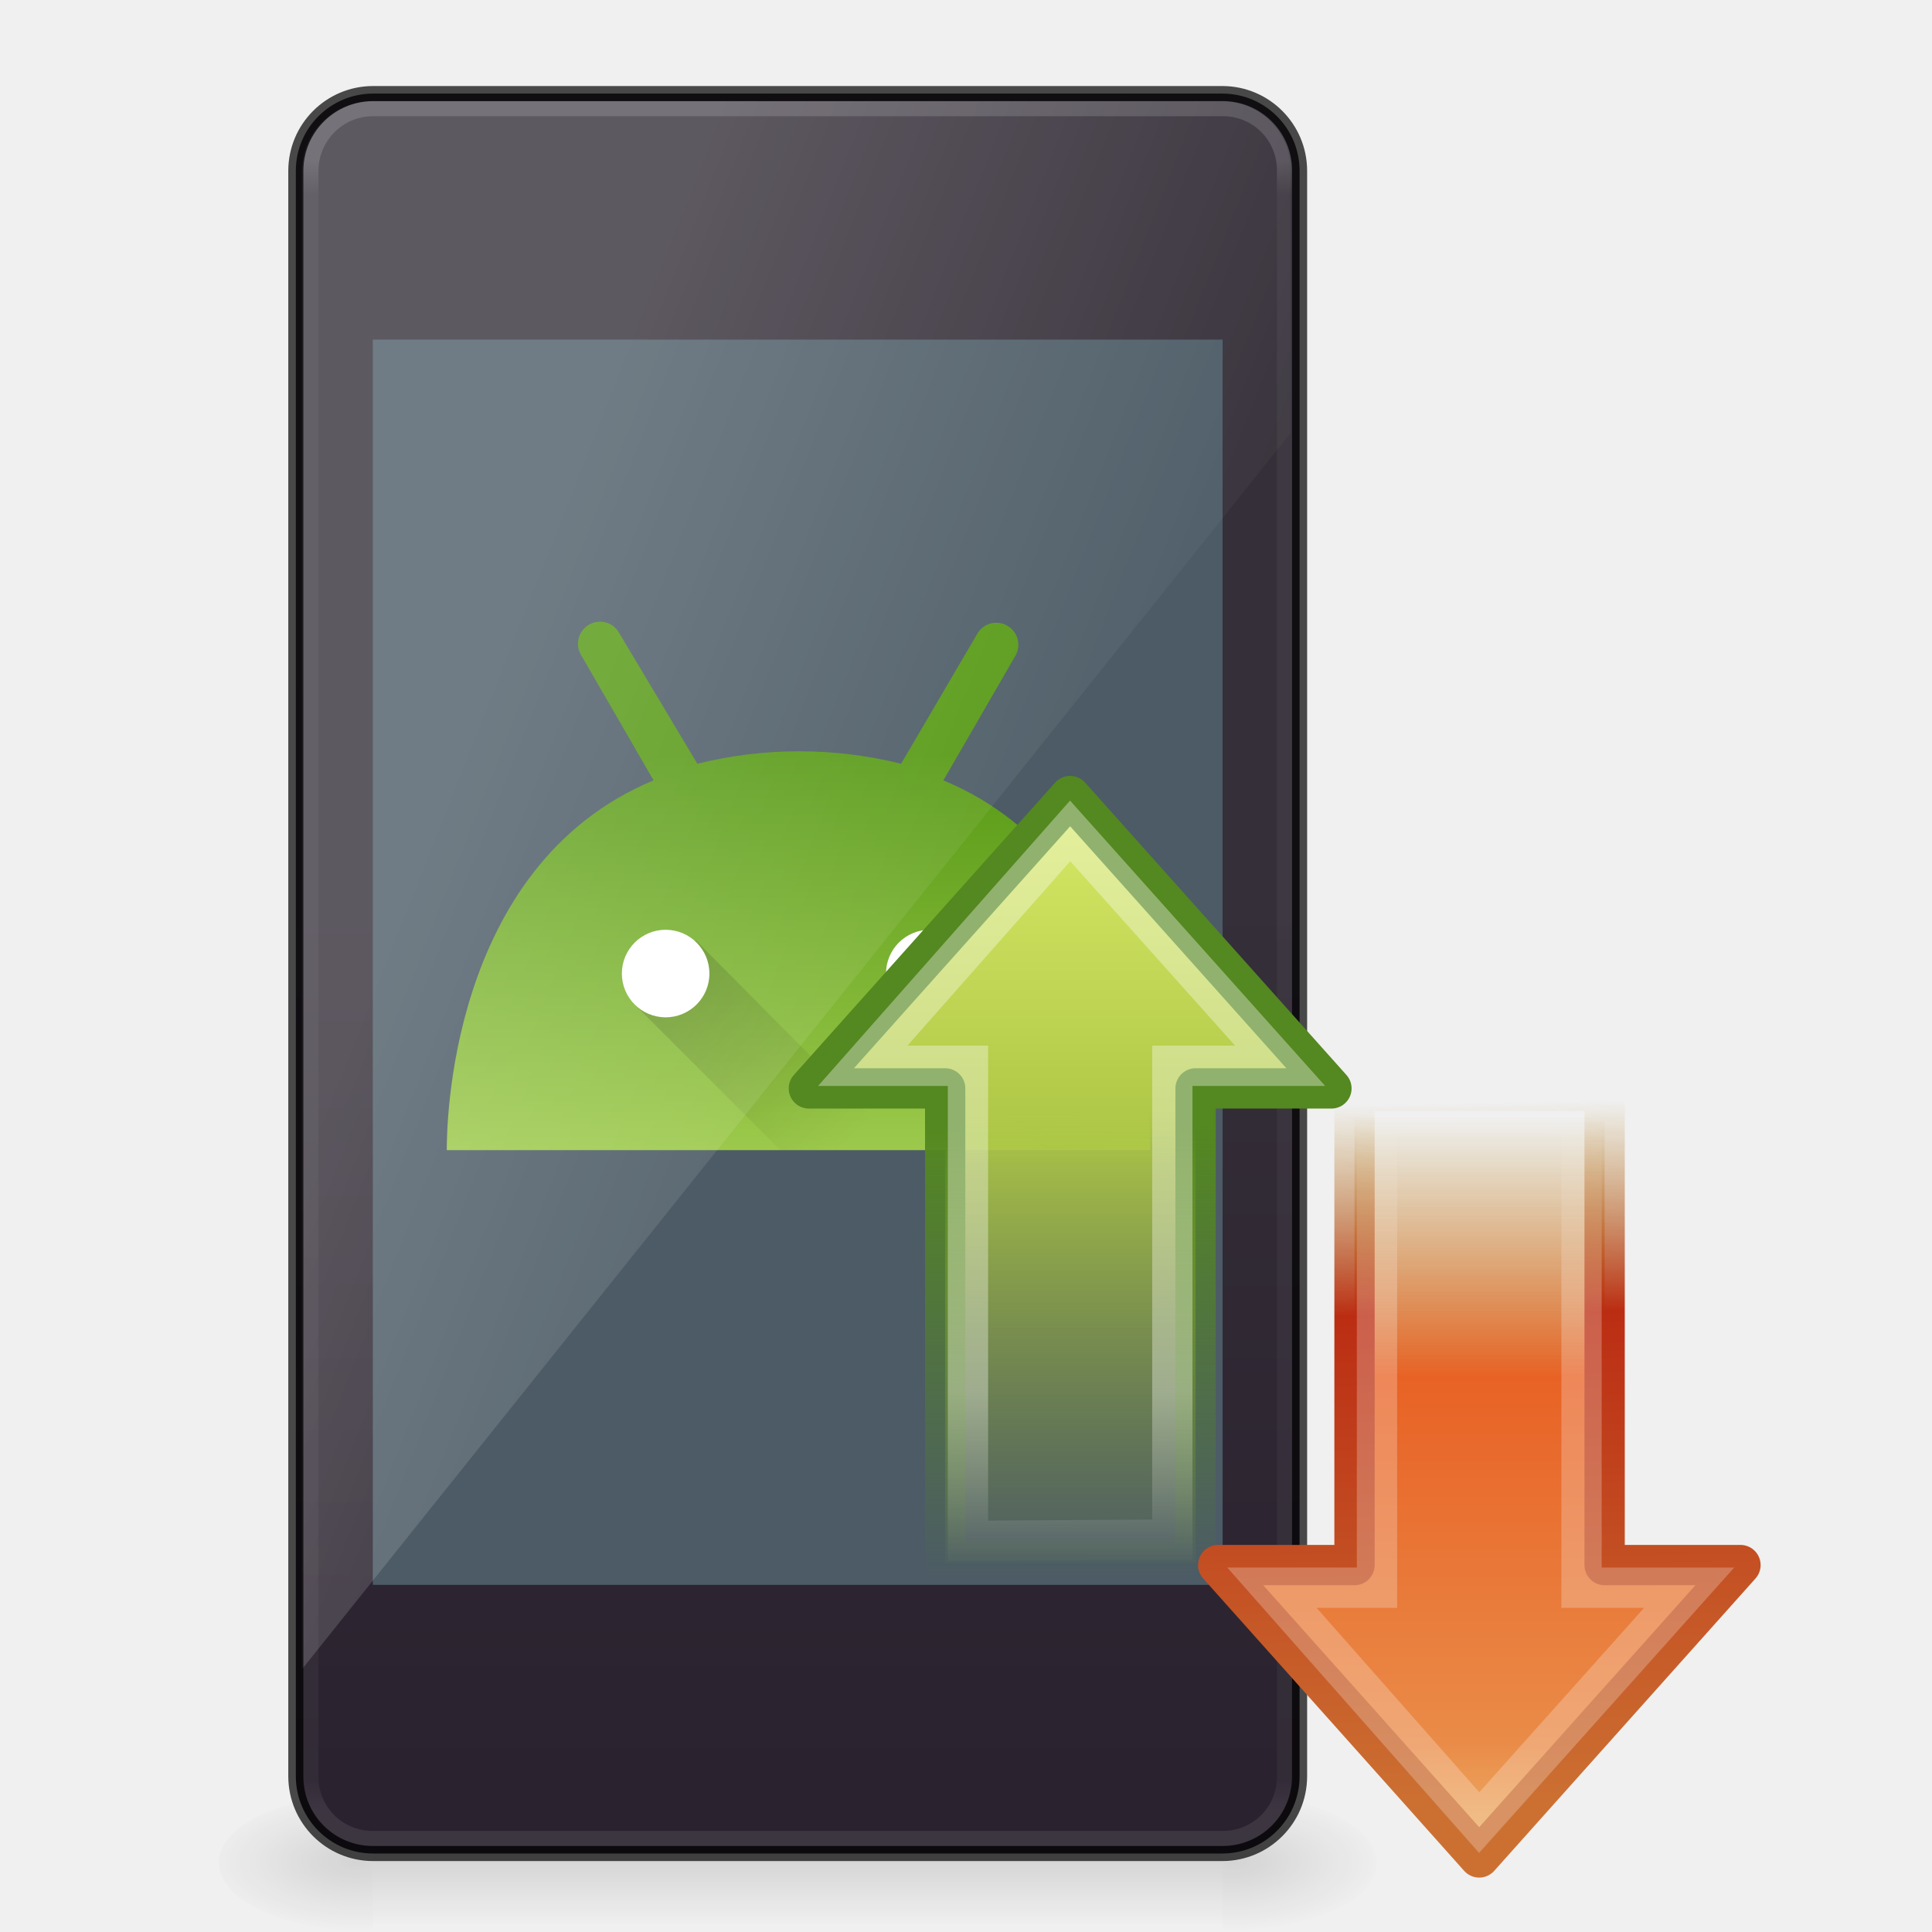
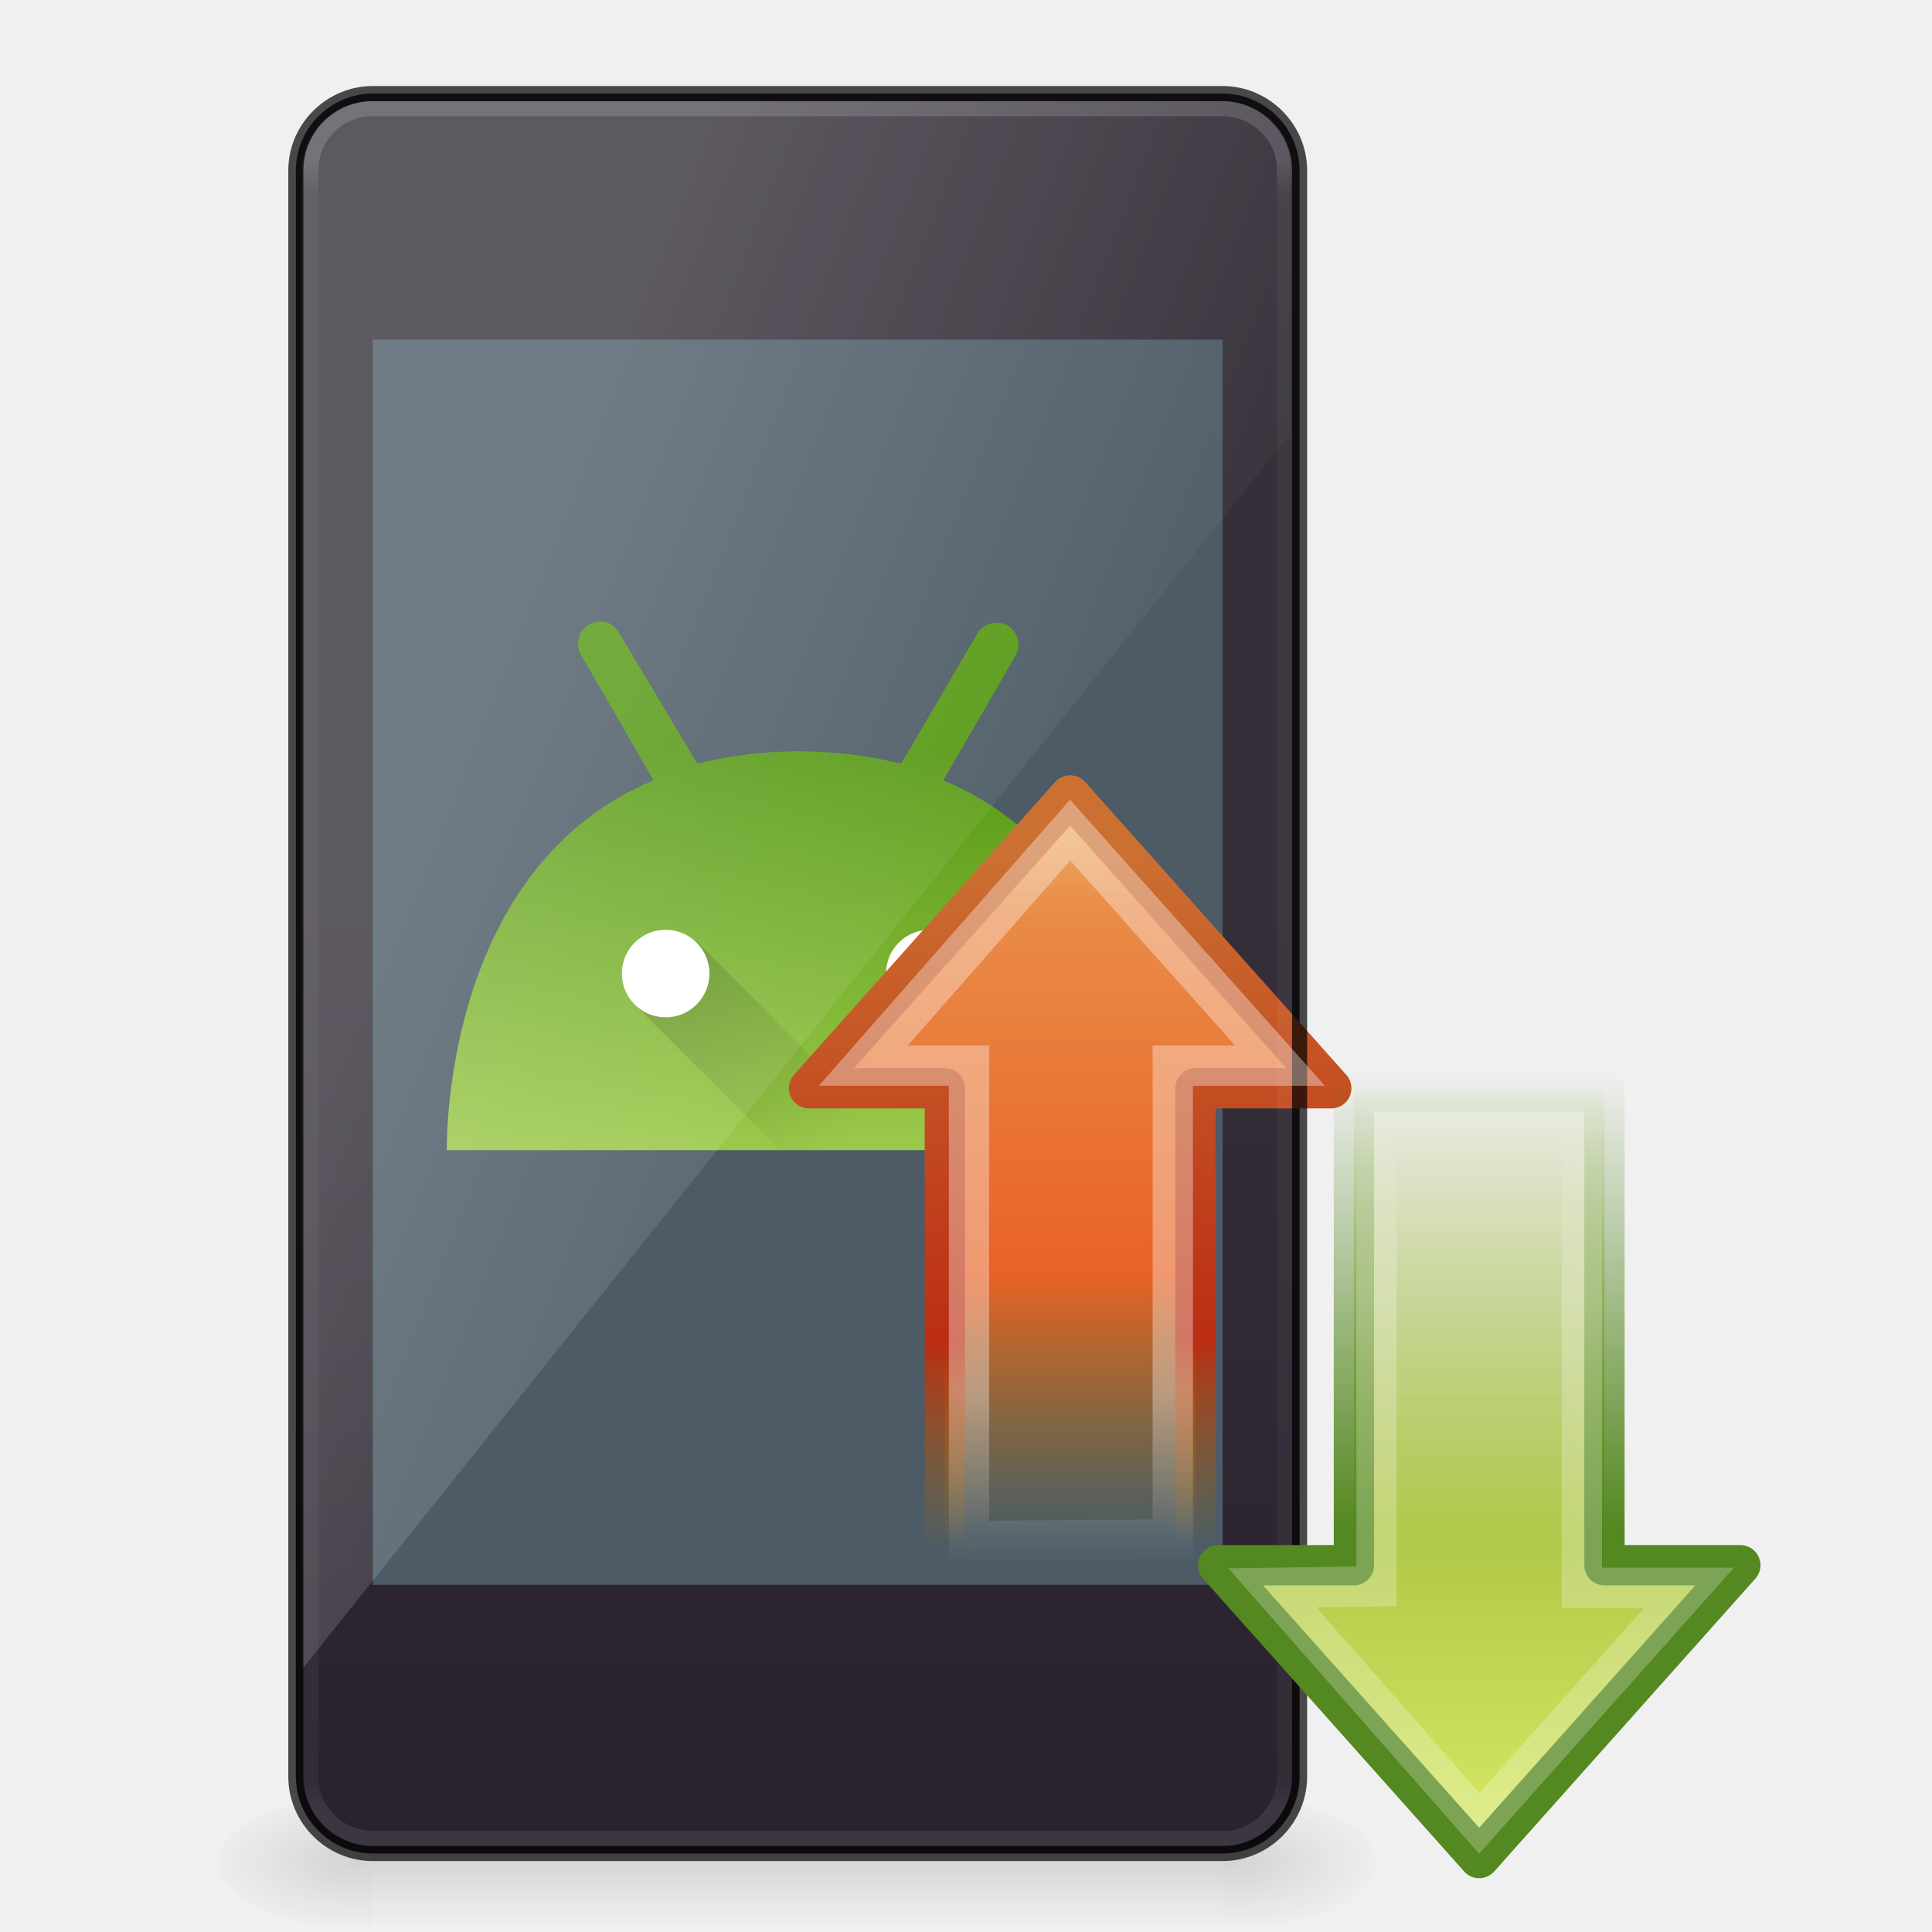
- <svg xmlns="http://www.w3.org/2000/svg" xmlns:xlink="http://www.w3.org/1999/xlink" viewBox="0 0 128 128">
-   <defs>
-     <style>.a{opacity:0.4;}.b,.c,.d{opacity:0.3;}.b,.c,.d,.e,.i,.j,.l,.m,.n,.p,.r{isolation:isolate;}.b{fill:url(#a);}.c{fill:url(#b);}.d{fill:url(#c);}.e,.i,.j,.l{opacity:0.2;}.e{fill:url(#d);}.f{fill:url(#e);}.g{fill:#4c5b66;}.h{fill:url(#f);}.i{fill:url(#g);}.j{fill:url(#h);}.k{fill:#fff;}.l{fill:url(#i);}.m,.n,.p,.r{fill:none;}.m{stroke:#000;opacity:0.7;}.n,.o,.q{stroke-linecap:round;stroke-linejoin:round;}.n{opacity:0.15;stroke:url(#j);}.o,.p,.q,.r{stroke-width:2.67px;}.o{fill:url(#k);stroke:url(#l);}.p{opacity:0.35;stroke:url(#m);}.q{fill:url(#n);stroke:url(#o);}.r{opacity:0.24;stroke:url(#p);}</style>
-     <linearGradient id="a" x1="-276.64" y1="-199.97" x2="-276.64" y2="-209.02" gradientTransform="matrix(1.66, 0, 0, -1.02, 512.07, -85.6)" gradientUnits="userSpaceOnUse">
-       <stop offset="0" stop-opacity="0" />
-       <stop offset="0.5" />
-       <stop offset="1" stop-opacity="0" />
+ <svg xmlns="http://www.w3.org/2000/svg" version="1.1" id="圖層_1" x="0px" y="0px" viewBox="0 0 128 128" style="enable-background:new 0 0 128 128;" xml:space="preserve">
+   <style type="text/css">
+ 	.st0{opacity:0.4;}
+ 	.st1{opacity:0.3;fill:url(#SVGID_1_);enable-background:new    ;}
+ 	.st2{opacity:0.3;fill:url(#SVGID_2_);enable-background:new    ;}
+ 	.st3{opacity:0.3;fill:url(#SVGID_3_);enable-background:new    ;}
+ 	.st4{opacity:0.2;fill:url(#SVGID_4_);enable-background:new    ;}
+ 	.st5{fill:url(#SVGID_5_);}
+ 	.st6{fill:#4C5B66;}
+ 	.st7{fill:url(#SVGID_6_);}
+ 	.st8{opacity:0.2;fill:url(#SVGID_7_);enable-background:new    ;}
+ 	.st9{opacity:0.2;fill:url(#SVGID_8_);enable-background:new    ;}
+ 	.st10{fill:#FFFFFF;}
+ 	.st11{fill:url(#SVGID_9_);stroke:url(#SVGID_10_);stroke-width:2.67;stroke-linecap:round;stroke-linejoin:round;}
+ 	.st12{opacity:0.2;fill:url(#SVGID_11_);enable-background:new    ;}
+ 	.st13{opacity:0.7;fill:none;stroke:#000000;enable-background:new    ;}
+ 	.st14{opacity:0.15;fill:none;stroke:url(#SVGID_12_);stroke-linecap:round;stroke-linejoin:round;enable-background:new    ;}
+ 	.st15{fill:url(#SVGID_13_);stroke:url(#SVGID_14_);stroke-width:2.67;stroke-linecap:round;stroke-linejoin:round;}
+ 	.st16{opacity:0.35;fill:none;stroke:url(#SVGID_15_);stroke-width:2.67;enable-background:new    ;}
+ 	.st17{opacity:0.24;fill:none;stroke:url(#SVGID_16_);stroke-width:2.67;enable-background:new    ;}
+ </style>
+   <g class="st0">
+     <linearGradient id="SVGID_1_" gradientUnits="userSpaceOnUse" x1="-580.795" y1="1019.676" x2="-580.795" y2="1028.726" gradientTransform="matrix(1.66 0 0 1.02 1016.97 -921.7)">
+       <stop offset="0" style="stop-color:#000000;stop-opacity:0" />
+       <stop offset="0.5" style="stop-color:#000000" />
+       <stop offset="1" style="stop-color:#000000;stop-opacity:0" />
    </linearGradient>
-     <radialGradient id="b" cx="-549.59" cy="61.45" r="2.22" gradientTransform="matrix(4.6, 0, 0, -2.07, 2609.77, 250.55)" gradientUnits="userSpaceOnUse">
-       <stop offset="0" />
-       <stop offset="1" stop-opacity="0" />
+     <rect x="24.7" y="118.8" class="st1" width="56.3" height="9.2" />
+     <radialGradient id="SVGID_2_" cx="-1148.286" cy="497.173" r="2.22" gradientTransform="matrix(4.6 0 0 2.07 5363.77 -905.8)" gradientUnits="userSpaceOnUse">
+       <stop offset="0" style="stop-color:#000000" />
+       <stop offset="1" style="stop-color:#000000;stop-opacity:0" />
    </radialGradient>
-     <radialGradient id="c" cx="-877.25" cy="61.45" r="2.22" gradientTransform="translate(-4011.77 250.55) rotate(180) scale(4.6 2.07)" xlink:href="#b" />
-     <radialGradient id="d" cx="52.8" cy="-7253.51" r="34.8" gradientTransform="matrix(1, 0, 0, -0.07, 0, -392.79)" xlink:href="#b" />
-     <linearGradient id="e" x1="-213.43" y1="129.43" x2="-213.43" y2="152.58" gradientTransform="matrix(1.42, 0, 0, -3.51, 355.92, 594.48)" gradientUnits="userSpaceOnUse">
-       <stop offset="0" stop-color="#261e2b" />
-       <stop offset="1" stop-color="#352f39" />
-     </linearGradient>
-     <linearGradient id="f" x1="52.9" y1="-269.93" x2="52.9" y2="-296.13" gradientTransform="matrix(1, 0, 0, -1, 0, -220)" gradientUnits="userSpaceOnUse">
-       <stop offset="0" stop-color="#569914" />
-       <stop offset="1" stop-color="#9cc94b" />
-     </linearGradient>
-     <linearGradient id="g" x1="58.69" y1="-281.54" x2="73.24" y2="-296.09" gradientTransform="matrix(1, 0, 0, -1, 0, -220)" xlink:href="#b" />
-     <linearGradient id="h" x1="41.2" y1="-281.55" x2="55.76" y2="-296.11" gradientTransform="matrix(1, 0, 0, -1, 0, -220)" xlink:href="#b" />
-     <linearGradient id="i" x1="-278" y1="225.2" x2="-267.76" y2="209.85" gradientTransform="matrix(1.6, 0, 0, -6.07, 489.4, 1381.35)" gradientUnits="userSpaceOnUse">
-       <stop offset="0" stop-color="#fff" />
-       <stop offset="1" stop-color="#fff" stop-opacity="0" />
-     </linearGradient>
-     <linearGradient id="j" x1="-286.55" y1="120.62" x2="-286.55" y2="83.6" gradientTransform="matrix(1.66, 0, 0, -2.95, 528.52, 366.51)" gradientUnits="userSpaceOnUse">
-       <stop offset="0" stop-color="#fff" />
-       <stop offset="0.02" stop-color="#fff" stop-opacity="0.3" />
-       <stop offset="0.98" stop-color="#fff" stop-opacity="0.25" />
-       <stop offset="1" stop-color="#fff" stop-opacity="0.6" />
-     </linearGradient>
-     <linearGradient id="k" x1="248.23" y1="-281.46" x2="157.24" y2="-281.46" gradientTransform="translate(-84.4 -34.33) rotate(90) scale(0.56 0.55)" gradientUnits="userSpaceOnUse">
-       <stop offset="0" stop-color="#8cab2a" stop-opacity="0" />
-       <stop offset="0.61" stop-color="#b1c948" />
-       <stop offset="1" stop-color="#d7e866" />
-     </linearGradient>
-     <linearGradient id="l" x1="-497.44" y1="472.51" x2="-497.44" y2="499.89" gradientTransform="matrix(-1.1, 0, 0, 1.11, -474.23, -450)" gradientUnits="userSpaceOnUse">
-       <stop offset="0" stop-color="#548820" />
-       <stop offset="1" stop-color="#548820" stop-opacity="0" />
-     </linearGradient>
-     <linearGradient id="m" x1="-634.85" y1="-250.03" x2="-653.55" y2="-250.03" gradientTransform="matrix(0, -0.63, -0.59, 0, -75.95, -307.79)" xlink:href="#i" />
-     <linearGradient id="n" x1="-701.85" y1="-297.95" x2="-613.76" y2="-297.95" gradientTransform="matrix(0, -0.56, -0.55, 0, -66.39, -269.77)" gradientUnits="userSpaceOnUse">
-       <stop offset="0" stop-color="#ecb56c" />
-       <stop offset="0.16" stop-color="#ea8b48" />
-       <stop offset="0.65" stop-color="#e86225" />
-       <stop offset="1" stop-color="#b07c0b" stop-opacity="0" />
-     </linearGradient>
-     <linearGradient id="o" x1="-506.02" y1="23.78" x2="-505.21" y2="65.66" gradientTransform="translate(-456.22 145.89) rotate(180) scale(1.1 1.11)" gradientUnits="userSpaceOnUse">
-       <stop offset="0" stop-color="#cc7032" />
-       <stop offset="0.7" stop-color="#bb2d13" />
-       <stop offset="1" stop-color="#a87300" stop-opacity="0" />
-     </linearGradient>
-     <linearGradient id="p" x1="130.29" y1="-265.51" x2="111.6" y2="-265.51" gradientTransform="translate(-57.94 3.68) rotate(90) scale(0.63 0.59)" xlink:href="#i" />
-   </defs>
-   <g class="a">
-     <rect class="b" x="24.7" y="118.8" width="56.3" height="9.2" />
-     <path class="c" d="M81,118.8V128c5.6,0,10.2-2,10.2-4.6S86.6,118.8,81,118.8Z" />
-     <path class="d" d="M24.7,118.8V128c-5.6,0-10.2-2-10.2-4.6S19.1,118.8,24.7,118.8Z" />
+     <path class="st2" d="M81,118.8v9.2c5.6,0,10.2-2,10.2-4.6S86.6,118.8,81,118.8z" />
+     <radialGradient id="SVGID_3_" cx="-1808.554" cy="497.173" r="2.22" gradientTransform="matrix(-4.6 0 0 2.07 -8295.77 -905.8)" gradientUnits="userSpaceOnUse">
+       <stop offset="0" style="stop-color:#000000" />
+       <stop offset="1" style="stop-color:#000000;stop-opacity:0" />
+     </radialGradient>
+     <path class="st3" d="M24.7,118.8v9.2c-5.6,0-10.2-2-10.2-4.6S19.1,118.8,24.7,118.8z" />
  </g>
-   <ellipse class="e" cx="52.8" cy="122.9" rx="34.8" ry="2.6" />
-   <path class="f" d="M24.7,6.2H81a5.12,5.12,0,0,1,5.1,5.1V117.7a5.12,5.12,0,0,1-5.1,5.1H24.7a5.12,5.12,0,0,1-5.1-5.1V11.3A5.12,5.12,0,0,1,24.7,6.2Z" />
-   <rect class="g" x="24.7" y="22.5" width="56.3" height="82.5" />
-   <path class="h" d="M39.6,41.2a1.42,1.42,0,0,0-.6.2,1.46,1.46,0,0,0-.5,2h0l4.8,8.3C29.6,57.4,29.6,75,29.6,76.2H76.2c0-1.2,0-18.8-13.7-24.5l4.8-8.3a1.46,1.46,0,0,0-2.5-1.5l-5.1,8.7a28,28,0,0,0-13.5,0L41,41.9A1.42,1.42,0,0,0,39.6,41.2Z" />
-   <path class="i" d="M63.5,62.3l-4.1,4.1,9.7,9.7h7V74.8Z" />
-   <path class="j" d="M46.1,62.3,42,66.5l9.7,9.7h8.2Z" />
-   <circle class="k" cx="44.1" cy="64.5" r="2.9" />
-   <circle class="k" cx="61.6" cy="64.5" r="2.9" />
-   <path class="l" d="M24.6,6.7A4.67,4.67,0,0,0,20,11.4h0v99.2L85.5,28.7V11.4a4.57,4.57,0,0,0-4.4-4.7H24.6Z" />
-   <path class="m" d="M24.7,6.2H81a5.12,5.12,0,0,1,5.1,5.1V117.7a5.12,5.12,0,0,1-5.1,5.1H24.7a5.12,5.12,0,0,1-5.1-5.1V11.3A5.12,5.12,0,0,1,24.7,6.2Z" />
-   <path class="n" d="M24.7,7.2H81a4.06,4.06,0,0,1,4.1,4.1V117.7a4.06,4.06,0,0,1-4.1,4.1H24.7a4.06,4.06,0,0,1-4.1-4.1V11.3A4.12,4.12,0,0,1,24.7,7.2Z" />
-   <path class="o" d="M53.59,72.11,70.9,52.74,88.21,72.11h-9v31.42H62.62V72.11Z" />
-   <path class="p" d="M57.16,70.61,70.9,55.05,84.81,70.61H77.67V102l-13.54.09V70.61Z" />
-   <path class="q" d="M80.71,103.69,98,123.06l17.31-19.37h-9V72.27H89.74v31.42Z" />
-   <path class="r" d="M84.27,105.19,98,120.75l13.91-15.56h-7.13V73.83l-13.55-.09v31.45Z" />
+   <radialGradient id="SVGID_4_" cx="52.8" cy="15058.51" r="34.8" gradientTransform="matrix(1 0 0 7.000000e-02 0 -939.14)" gradientUnits="userSpaceOnUse">
+     <stop offset="0" style="stop-color:#000000" />
+     <stop offset="1" style="stop-color:#000000;stop-opacity:0" />
+   </radialGradient>
+   <ellipse class="st4" cx="52.8" cy="122.9" rx="34.8" ry="2.6" />
+   <linearGradient id="SVGID_5_" gradientUnits="userSpaceOnUse" x1="-439.697" y1="325.143" x2="-439.697" y2="301.993" gradientTransform="matrix(1.42 0 0 3.51 677.22 -1001.07)">
+     <stop offset="0" style="stop-color:#261E2B" />
+     <stop offset="1" style="stop-color:#352F39" />
+   </linearGradient>
+   <path class="st5" d="M24.7,6.2H81c2.8,0,5.1,2.3,5.1,5.1v106.4c0,2.8-2.3,5.1-5.1,5.1H24.7c-2.8,0-5.1-2.3-5.1-5.1V11.3  C19.6,8.5,21.9,6.2,24.7,6.2z" />
+   <rect x="24.7" y="22.5" class="st6" width="56.3" height="82.5" />
+   <linearGradient id="SVGID_6_" gradientUnits="userSpaceOnUse" x1="52.9" y1="1099.93" x2="52.9" y2="1126.13" gradientTransform="matrix(1 0 0 1 0 -1050)">
+     <stop offset="0" style="stop-color:#569914" />
+     <stop offset="1" style="stop-color:#9CC94B" />
+   </linearGradient>
+   <path class="st7" d="M39.6,41.2c-0.2,0-0.4,0.1-0.6,0.2c-0.7,0.4-0.9,1.3-0.5,2l0,0l4.8,8.3C29.6,57.4,29.6,75,29.6,76.2h46.6  c0-1.2,0-18.8-13.7-24.5l4.8-8.3c0.4-0.7,0.1-1.6-0.6-2c-0.7-0.3-1.5-0.1-1.9,0.5l-5.1,8.7c-4.4-1.1-9.1-1.1-13.5,0L41,41.9  C40.7,41.4,40.2,41.1,39.6,41.2z" />
+   <linearGradient id="SVGID_7_" gradientUnits="userSpaceOnUse" x1="58.69" y1="1111.54" x2="73.24" y2="1126.09" gradientTransform="matrix(1 0 0 1 0 -1050)">
+     <stop offset="0" style="stop-color:#000000" />
+     <stop offset="1" style="stop-color:#000000;stop-opacity:0" />
+   </linearGradient>
+   <path class="st8" d="M63.5,62.3l-4.1,4.1l9.7,9.7h7v-1.3L63.5,62.3z" />
+   <linearGradient id="SVGID_8_" gradientUnits="userSpaceOnUse" x1="41.2" y1="1111.55" x2="55.76" y2="1126.11" gradientTransform="matrix(1 0 0 1 0 -1050)">
+     <stop offset="0" style="stop-color:#000000" />
+     <stop offset="1" style="stop-color:#000000;stop-opacity:0" />
+   </linearGradient>
+   <path class="st9" d="M46.1,62.3L42,66.5l9.7,9.7h8.2L46.1,62.3z" />
+   <circle class="st10" cx="44.1" cy="64.5" r="2.9" />
+   <circle class="st10" cx="61.6" cy="64.5" r="2.9" />
+   <linearGradient id="SVGID_9_" gradientUnits="userSpaceOnUse" x1="-1779.35" y1="1067.527" x2="-1691.26" y2="1067.527" gradientTransform="matrix(0 0.56 -0.55 0 658.04 1048.97)">
+     <stop offset="0" style="stop-color:#ECB56C" />
+     <stop offset="0.16" style="stop-color:#EA8B48" />
+     <stop offset="0.65" style="stop-color:#E86225" />
+     <stop offset="1" style="stop-color:#B07C0B;stop-opacity:0" />
+   </linearGradient>
+   <linearGradient id="SVGID_10_" gradientUnits="userSpaceOnUse" x1="-1500.93" y1="438.915" x2="-1500.12" y2="397.034" gradientTransform="matrix(1.1 0 0 -1.11 1721.62 543.46)">
+     <stop offset="0" style="stop-color:#CC7032" />
+     <stop offset="0.7" style="stop-color:#BB2D13" />
+     <stop offset="1" style="stop-color:#A87300;stop-opacity:0" />
+   </linearGradient>
+   <path class="st11" d="M88.2,72.1L70.9,52.7L53.6,72.1h9v31.4h16.6V72.1C79.2,72.1,88.2,72.1,88.2,72.1z" />
+   <linearGradient id="SVGID_11_" gradientUnits="userSpaceOnUse" x1="-564.873" y1="166.29" x2="-554.633" y2="181.639" gradientTransform="matrix(1.6 0 0 6.07 948.4 -995.0001)">
+     <stop offset="0" style="stop-color:#FFFFFF" />
+     <stop offset="1" style="stop-color:#FFFFFF;stop-opacity:0" />
+   </linearGradient>
+   <path class="st12" d="M24.6,6.7C22,6.7,20,8.8,20,11.4l0,0v99.2l65.5-81.9V11.4c0.1-2.5-1.9-4.6-4.4-4.7H24.6z" />
+   <path class="st13" d="M24.7,6.2H81c2.8,0,5.1,2.3,5.1,5.1v106.4c0,2.8-2.3,5.1-5.1,5.1H24.7c-2.8,0-5.1-2.3-5.1-5.1V11.3  C19.6,8.5,21.9,6.2,24.7,6.2z" />
+   <linearGradient id="SVGID_12_" gradientUnits="userSpaceOnUse" x1="-590.705" y1="362.346" x2="-590.705" y2="399.366" gradientTransform="matrix(1.66 0 0 2.95 1033.42 -1058.24)">
+     <stop offset="0" style="stop-color:#FFFFFF" />
+     <stop offset="2.000000e-02" style="stop-color:#FFFFFF;stop-opacity:0.3" />
+     <stop offset="0.98" style="stop-color:#FFFFFF;stop-opacity:0.25" />
+     <stop offset="1" style="stop-color:#FFFFFF;stop-opacity:0.6" />
+   </linearGradient>
+   <path class="st14" d="M24.7,7.2H81c2.2,0,4.1,1.8,4.1,4v0.1v106.4c0,2.2-1.8,4.1-4,4.1H81H24.7c-2.2,0-4.1-1.8-4.1-4v-0.1V11.3  C20.6,9,22.4,7.2,24.7,7.2z" />
+   <linearGradient id="SVGID_13_" gradientUnits="userSpaceOnUse" x1="-204.27" y1="1051" x2="-295.26" y2="1051" gradientTransform="matrix(-3.429011e-17 -0.56 -0.55 3.367779e-17 676.05 -43.27)">
+     <stop offset="0" style="stop-color:#8CAB2A;stop-opacity:0" />
+     <stop offset="0.61" style="stop-color:#B1C948" />
+     <stop offset="1" style="stop-color:#D7E866" />
+   </linearGradient>
+   <linearGradient id="SVGID_14_" gradientUnits="userSpaceOnUse" x1="-1492.391" y1="-325.168" x2="-1492.391" y2="-352.548" gradientTransform="matrix(1.1 0 0 1.11 1739.63 462.25)">
+     <stop offset="0" style="stop-color:#548820" />
+     <stop offset="1" style="stop-color:#548820;stop-opacity:0" />
+   </linearGradient>
+   <path class="st15" d="M115.3,103.7L98,123.1l-17.3-19.4h9V72.3h16.6v31.4H115.3z" />
+   <linearGradient id="SVGID_15_" gradientUnits="userSpaceOnUse" x1="-1677.628" y1="986.287" x2="-1696.328" y2="986.287" gradientTransform="matrix(0 -0.63 0.59 0 -510.9 -964.74)">
+     <stop offset="0" style="stop-color:#FFFFFF" />
+     <stop offset="1" style="stop-color:#FFFFFF;stop-opacity:0" />
+   </linearGradient>
+   <path class="st16" d="M57.2,70.6L70.9,55l13.9,15.6h-7.1V102l-13.5,0.1V70.6C64.2,70.6,57.2,70.6,57.2,70.6z" />
+   <linearGradient id="SVGID_16_" gradientUnits="userSpaceOnUse" x1="-356.932" y1="1001.713" x2="-375.622" y2="1001.713" gradientTransform="matrix(3.857638e-17 0.63 0.59 -3.612708e-17 -492.89 310.63)">
+     <stop offset="0" style="stop-color:#FFFFFF" />
+     <stop offset="1" style="stop-color:#FFFFFF;stop-opacity:0" />
+   </linearGradient>
+   <path class="st17" d="M84.3,105.2L98,120.8l13.9-15.6h-7.1V73.8l-13.6-0.1v31.4L84.3,105.2L84.3,105.2z" />
</svg>
